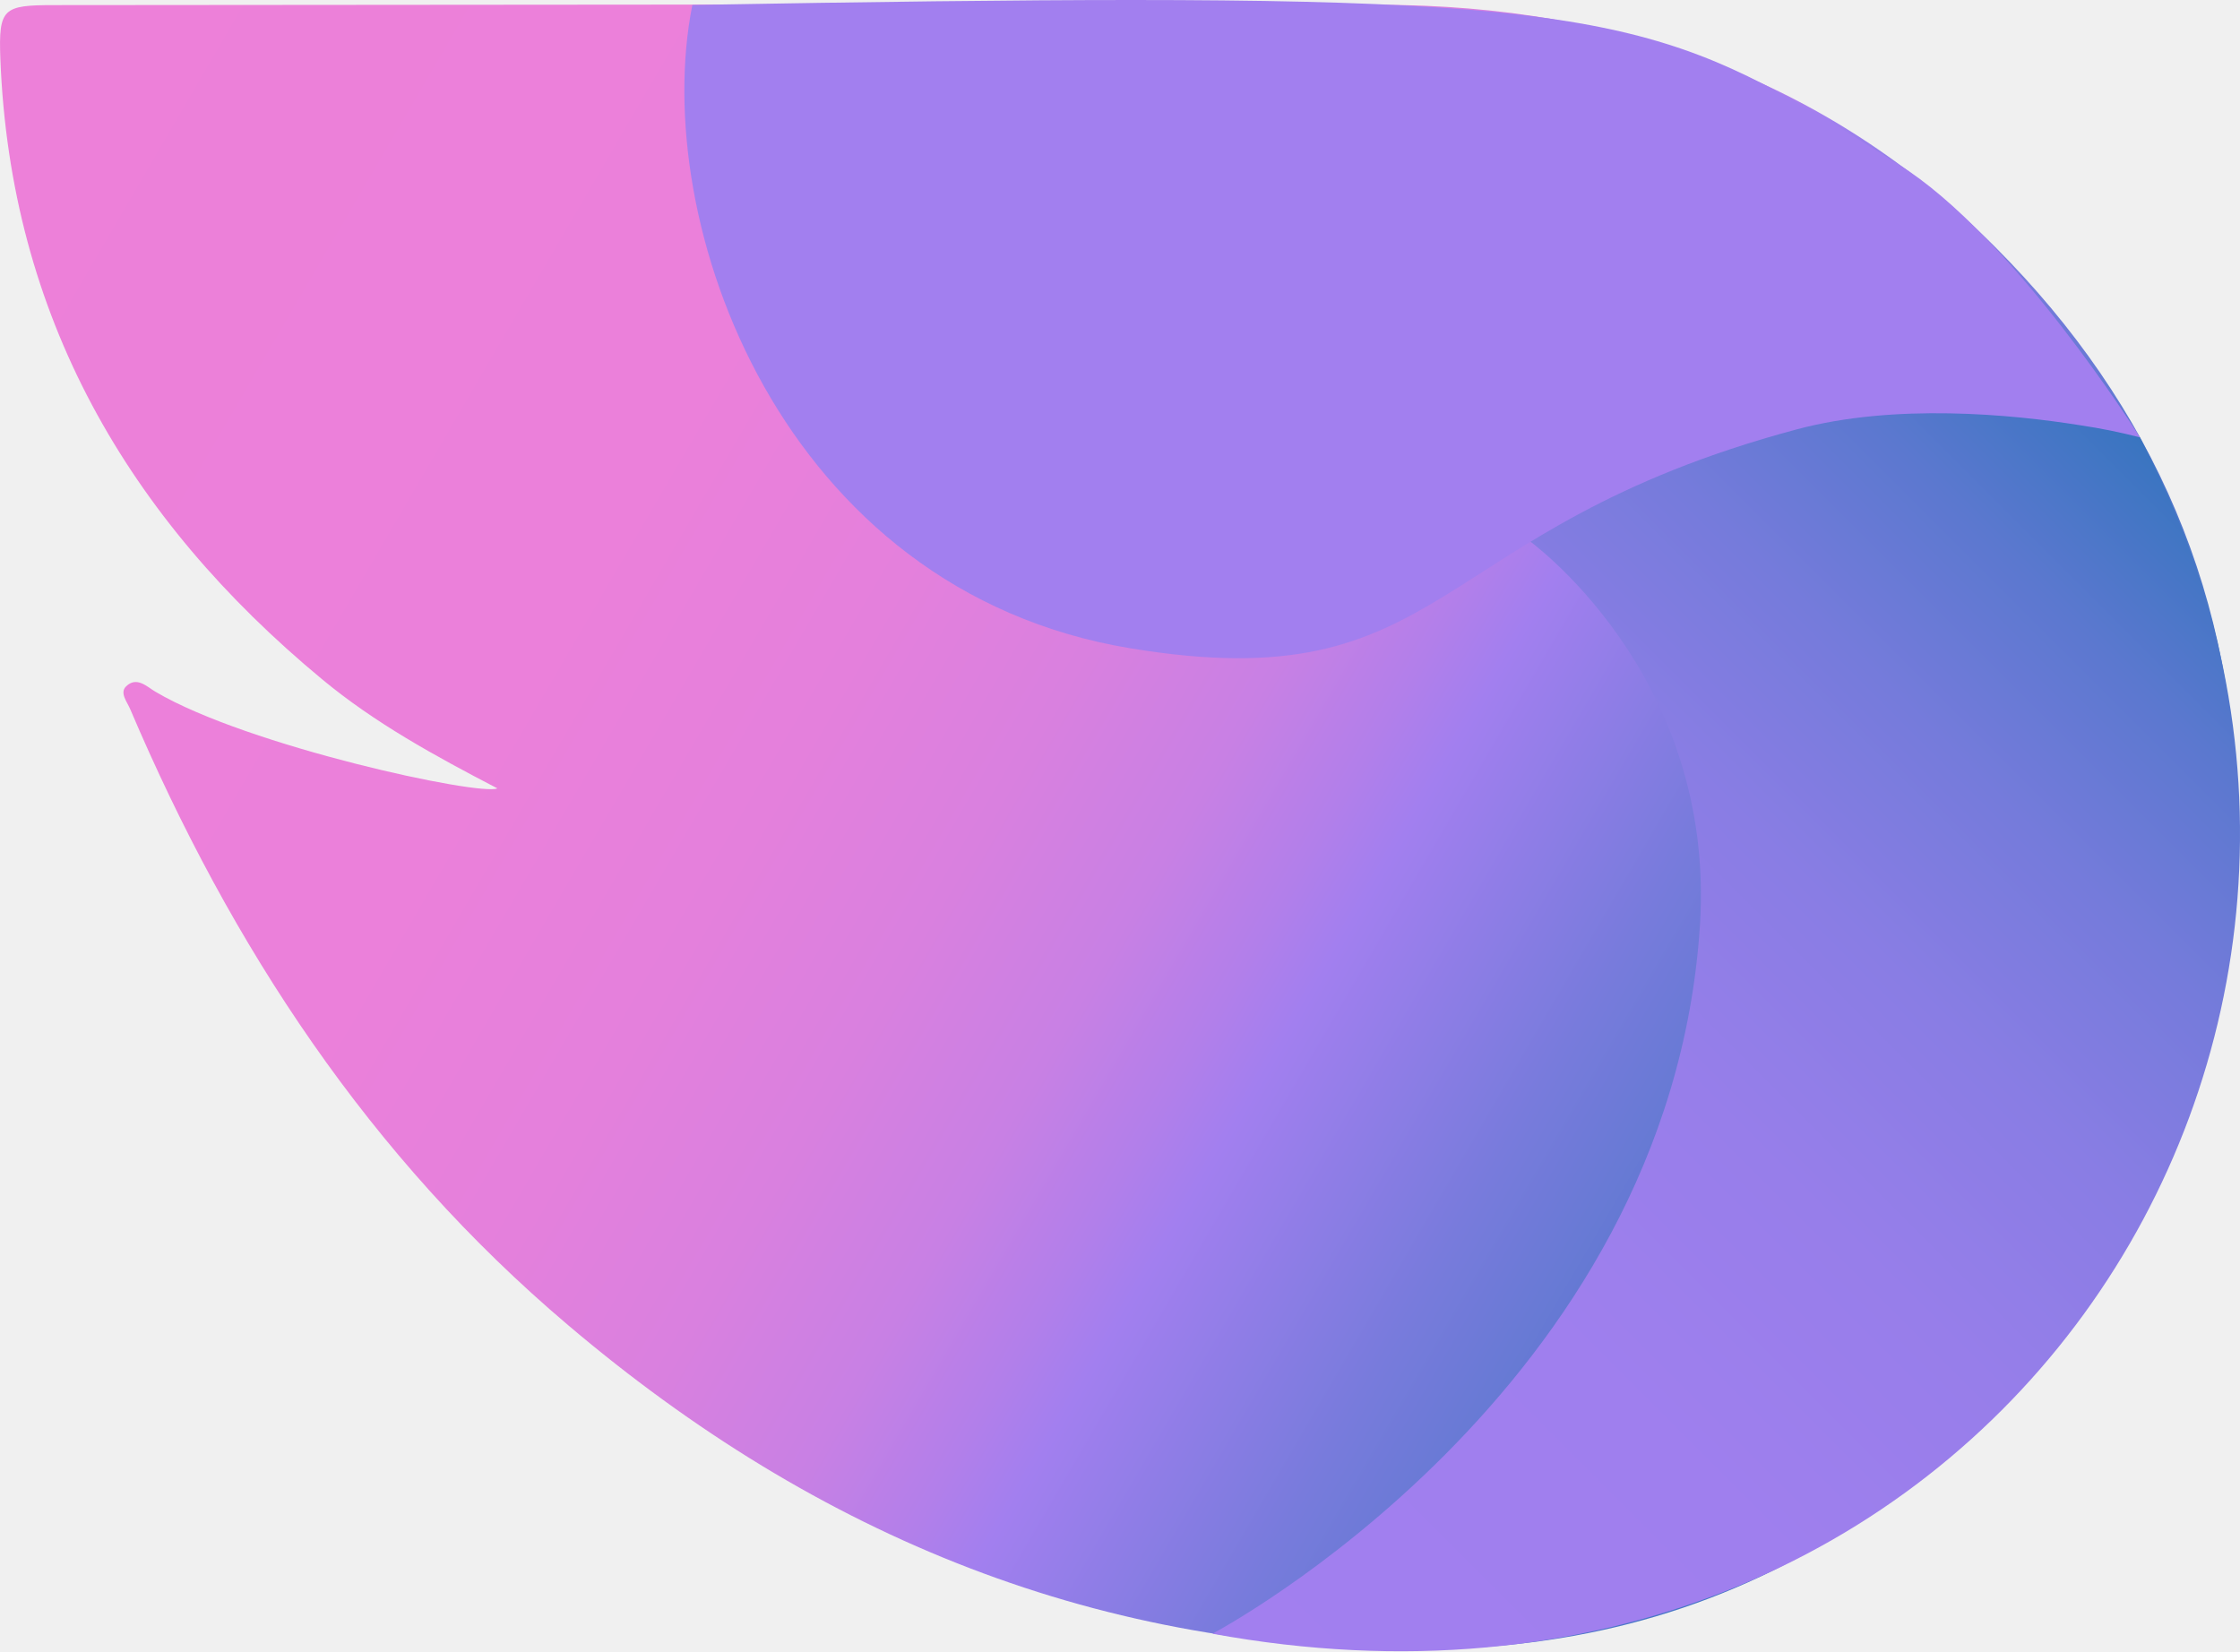
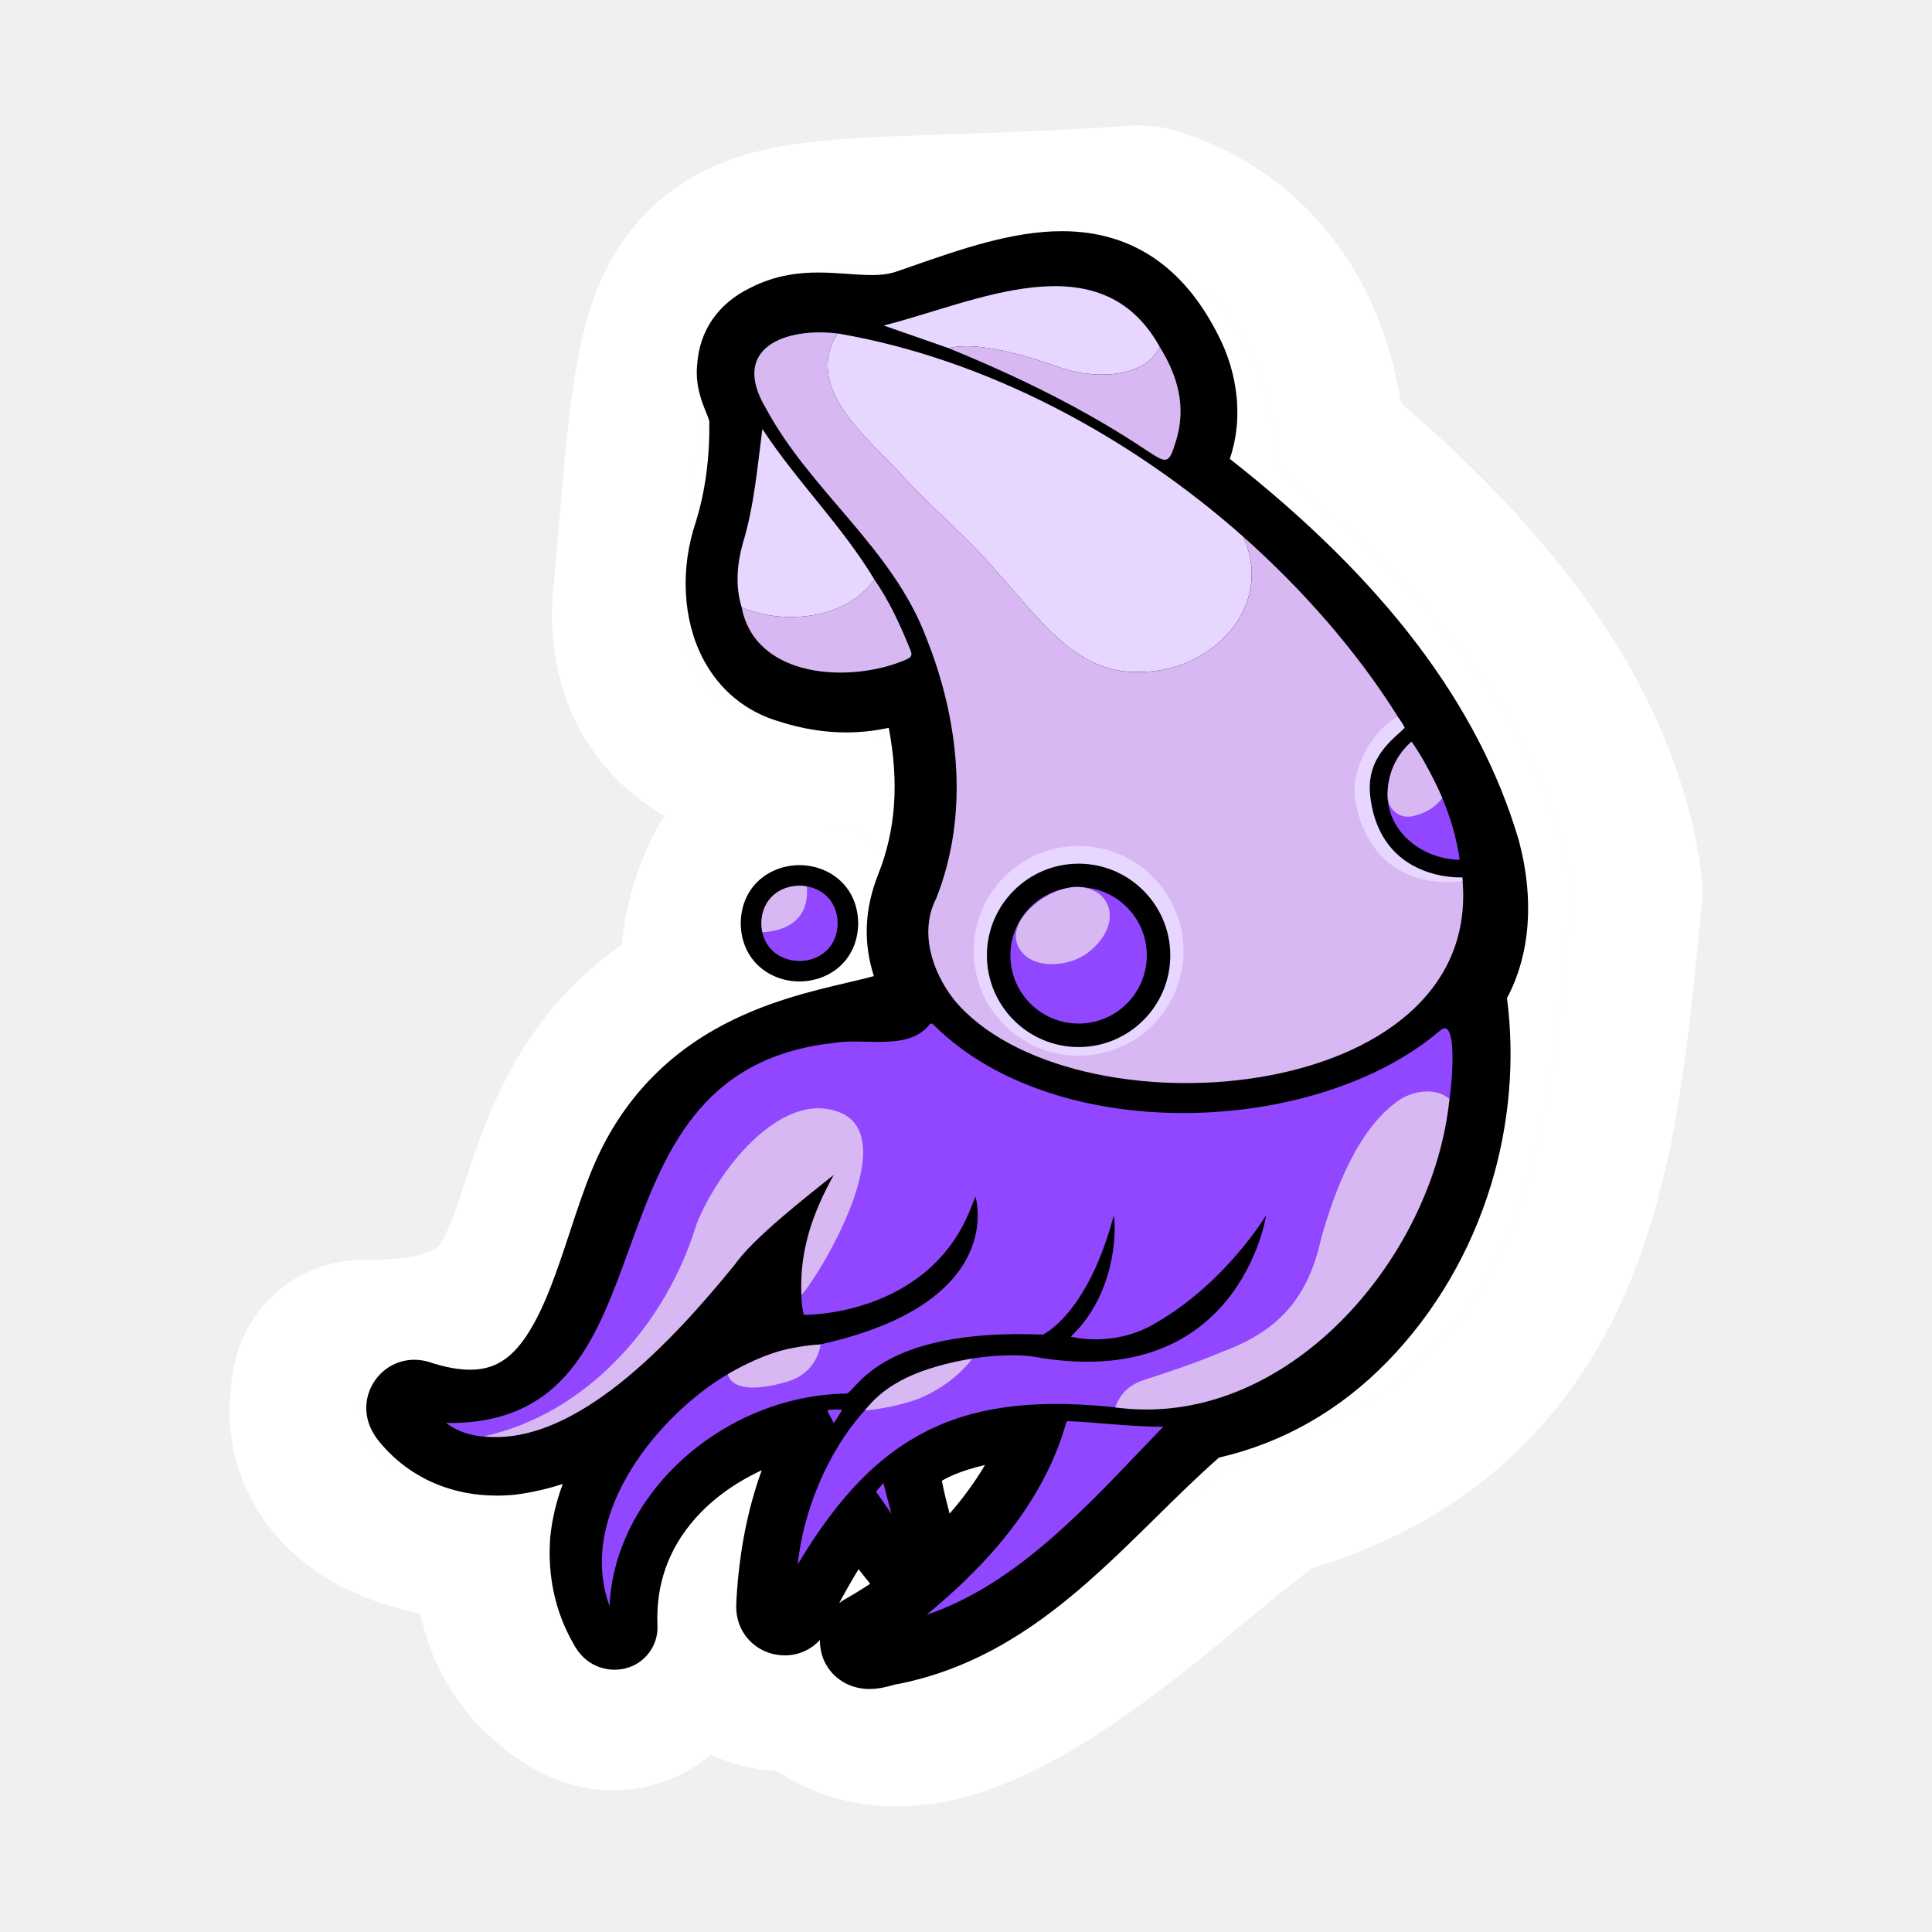
- <svg xmlns="http://www.w3.org/2000/svg" viewBox="0 0 319.78 235.76">
+ <svg xmlns="http://www.w3.org/2000/svg" id="Layer_1" viewBox="0 0 500 500">
  <defs>
-     <style>.cls-1{fill:url(#linear-gradient);}.cls-2{fill:url(#linear-gradient-2);}.cls-3{fill:url(#linear-gradient-3);}</style>
-     <linearGradient id="linear-gradient" x1="44.54" y1="410.9" x2="47.51" y2="409.12" gradientTransform="matrix(101.24, -1.59, -1.59, -101.24, -3856.77, 41674.98)" gradientUnits="userSpaceOnUse">
-       <stop offset="0" stop-color="#ed80d9" />
-       <stop offset="0.32" stop-color="#eb80da" />
-       <stop offset="0.43" stop-color="#e480dc" />
-       <stop offset="0.51" stop-color="#d980df" />
-       <stop offset="0.58" stop-color="#c880e4" />
-       <stop offset="0.63" stop-color="#b27fea" />
-       <stop offset="0.66" stop-color="#a27fef" />
-       <stop offset="0.76" stop-color="#787bdc" />
-       <stop offset="0.86" stop-color="#5578cc" />
-       <stop offset="0.95" stop-color="#3f76c3" />
-       <stop offset="1" stop-color="#3775bf" />
-     </linearGradient>
-     <linearGradient id="linear-gradient-2" x1="55.35" y1="403.98" x2="59.74" y2="408.37" gradientTransform="matrix(34.51, 0, 0, -34.51, -1744.55, 14165.81)" gradientUnits="userSpaceOnUse">
-       <stop offset="0" stop-color="#a27fef" />
-       <stop offset="0.3" stop-color="#9f7fee" />
-       <stop offset="0.48" stop-color="#977eea" />
-       <stop offset="0.63" stop-color="#897de4" />
-       <stop offset="0.76" stop-color="#757bdb" />
-       <stop offset="0.88" stop-color="#5b78cf" />
-       <stop offset="0.99" stop-color="#3b75c1" />
-       <stop offset="1" stop-color="#3775bf" />
-     </linearGradient>
-     <linearGradient id="linear-gradient-3" x1="55.13" y1="406.16" x2="61.34" y2="406.16" gradientTransform="matrix(33.48, 0, 0, -33.48, -1748.27, 13646.75)" gradientUnits="userSpaceOnUse">
-       <stop offset="0.12" stop-color="#a27fef" />
-       <stop offset="0.82" stop-color="#a27fef" />
-       <stop offset="0.88" stop-color="#a27fef" />
-     </linearGradient>
+     <style>.cls-1{fill:#e7d6ff;}.cls-2{fill:#fff;}.cls-3{fill:#9146ff;}.cls-4{fill:#d7b8f3;}</style>
  </defs>
-   <g id="Layer_2" data-name="Layer 2">
-     <g id="svg106">
-       <g id="layer1">
-         <g id="g243">
-           <g id="g12">
-             <g id="g14">
-               <g id="g20">
-                 <g id="g22">
-                   <path id="path38" class="cls-1" d="M7.7.73C.42.73-.21,1.18.05,8.36h0C1.46,45.09,18.23,74,46,97h0c7.49,6.21,16,10.88,25,15.56h0c-2.41,1.13-35.62-6-48.8-13.79h0C21,98.07,19.53,96.51,18,98h0c-.94.92.12,2.17.57,3.21h0c14.43,33.92,34.2,64,62.54,88h0c35.6,30.21,76.15,46.89,123.41,46.25h0c22.2-.31,42.66-6.07,60.87-18.38h0c34.93-23.59,53.66-56.47,53.92-99.1h0c.21-32.41-11.88-60.09-34.46-82.69h0c-23.95-24-54-34.53-87.65-34.6h0Q157.91.64,118.61.64h0Q63.13.7,7.7.73" />
-                 </g>
-               </g>
-             </g>
-           </g>
-           <g id="g44">
-             <g id="g46">
-               <g id="g52">
-                 <g id="g54">
-                   <path id="path70" class="cls-2" d="M217.86,76.86S245,95.92,242.68,132.15h0c-4.32,66.72-69.6,101.11-69.6,101.11h0C282.76,253.36,351,148.44,305.48,62.42h0s-11.24-9.21-30.7-9.21h0c-14.69,0-34.11,5.27-56.92,23.65" />
-                 </g>
-               </g>
-             </g>
-           </g>
-           <g id="g72">
-             <g id="g74">
-               <g id="g80">
-                 <g id="g82">
-                   <path id="path98" class="cls-3" d="M98.84.71c-6.21,31.08,12.69,83.61,62.52,91.85h0c45.82,7.58,41.93-17,95.12-31.25h0c14-3.75,30.65-2.17,40.5-.59h0a81.5,81.5,0,0,1,8.53,1.73h0c-.38-.59-18.14-28.82-34.51-39h0C241.45,5,234.7,0,161.67,0h0c-17,0-37.55.26-62.83.71" />
-                 </g>
-               </g>
-             </g>
-           </g>
+   <g>
+     <g>
+       <g>
+         <path class="cls-2" d="M406.83,230.57c-6.15,58.34-8.16,124.68-81.29,144.17-23.87,13.46-88.9,86.53-112.94,47.76-30.03,11.67-19.81-29.01-13.06-44.26-38.79-1.54-23.05,73.98-51.7,44.47-10.65-12.25-5.27-25.41-3.92-38.48-18.07,4.4-56,.54-50.13-24.33,80.47,.52,37.07-68.46,100.34-95.36,.6-9.95-3.97-33.59,20.87-49.89,12.95-8.5,25.41,42.19,18.61-23.55-23.97-2.19-61.2-2.07-56.55-37.61,8.79-99.78,1.29-79.28,117.72-87.24,25.97,8.3,34.98,32.1,35.47,55.02,34.81,28.53,70.58,64.72,76.59,109.28Z" />
+         <path class="cls-2" d="M294.77,66.27c25.97,8.3,34.98,32.1,35.47,55.02,34.81,28.53,70.58,64.72,76.59,109.28-6.15,58.34-8.16,124.68-81.29,144.17-18.95,10.69-63.88,58.98-93.61,58.98-7.7,0-14.38-3.24-19.33-11.22-3.68,1.43-6.76,2.07-9.31,2.07-18.26,0-9.67-32.95-3.75-46.33-.39-.02-.78-.02-1.16-.02-31.14,0-25.75,51.34-39.6,51.34-2.75,0-6.25-2.01-10.94-6.85-10.65-12.25-5.27-25.41-3.92-38.48-4.1,1-9.21,1.57-14.61,1.57-18.41,0-40.07-6.66-35.52-25.9,.3,0,.6,0,.9,0,79.26,0,36.41-68.56,99.44-95.36,.6-9.95-3.97-33.59,20.87-49.89,1.06-.69,2.11-.99,3.15-.99,6.51,0,12.49,11.69,15.44,11.69,2.36,0,2.78-7.45,.01-34.25-23.97-2.19-61.2-2.07-56.55-37.61,8.79-99.78,1.29-79.28,117.72-87.24m0-33.79c-.77,0-1.54,.03-2.3,.08-19.1,1.31-35.08,1.83-47.93,2.26-16.19,.53-28.99,.95-39.78,2.65-10.53,1.65-25.96,5.36-38.26,18.41-11.21,11.89-15.05,26.53-17.14,37.95-2.09,11.4-3.23,24.84-4.82,43.43-.34,4.05-.7,8.22-1.09,12.67-2.8,23.14,5.13,38.56,12.32,47.45,4.4,5.44,9.8,10.05,16.15,13.82-3.13,5.09-5.65,10.56-7.52,16.4-1.94,6.02-2.96,11.76-3.49,16.89-2.08,1.47-4.09,3-6.01,4.59-6.91,5.73-12.98,12.47-18.02,20.01-8.61,12.88-12.98,26.07-16.48,36.67-2.28,6.89-4.86,14.7-7.2,17.02-1.25,1.24-6.56,3.34-18.51,3.34-.22,0-.45,0-.68,0-.07,0-.15,0-.22,0-15.66,0-29.28,10.76-32.88,26.02-3.75,15.9-.49,31.39,9.18,43.62,7.3,9.23,17.67,15.92,30.79,19.87,2.54,.77,5.2,1.43,7.93,1.98,2.03,10.11,6.57,19.26,13.54,27.28,.41,.47,.83,.93,1.26,1.37,4.3,4.43,8.48,7.86,12.76,10.49,7.14,4.38,14.68,6.6,22.41,6.6,9.18,0,18.1-3.27,25.21-9.22,5.19,2.46,10.95,3.9,17.03,4.18,1.23,.83,2.5,1.6,3.81,2.32,8.2,4.56,17.33,6.87,27.12,6.87,16.09,0,32.92-6.1,52.95-19.2,13.76-9,26.77-19.76,38.24-29.26,5.33-4.42,12.25-10.14,16.46-13.18,37.81-11.47,64.9-35.03,80.55-70.09,12.99-29.1,16.29-62.01,19.21-91.04,.37-3.67,.72-7.14,1.08-10.63,.28-2.68,.24-5.39-.12-8.06-1.89-14.02-6.1-28.05-12.5-41.7-5.52-11.75-12.83-23.56-21.73-35.09-11.45-14.82-25.45-29.3-43.5-44.93-1.91-11.95-5.66-23.03-11.09-32.65-10.25-18.17-26.31-31.17-46.43-37.6-3.33-1.06-6.8-1.6-10.29-1.6h0Z" />
+       </g>
+       <g>
+         <path class="cls-2" d="M356.6,154.76c16.79,21.93,34.35,46.17,36.62,74.56,.24,8.89-1.7,17.38-4.65,25.7-1.53,4.3-1.88,8.82-1.22,13.31,5.39,41.73-21.29,84.71-59.06,101.25-5.66,2.48-12.33,3.24-17.03,7.47-17.17,15.22-32.96,32.33-52.87,44.09-13.4,7.03-41.43,21.23-47.27-.51-7.17,6.13-17.94,2.21-18.6-7.4-.62-13.18,3.95-26.11,7.36-38.27-.61-.6-1.36,.18-1.96,.49-6.06,3.13-11.65,6.92-16.48,11.77-7.4,7.43-11.83,16.07-11.12,26.88,1.05,8.15-4.43,18.4-13.59,12.71-12.59-9.3-14.27-26.1-9.1-39.91,1.7-3.2-.55-5.65-3.83-4.06-15.7,5.12-35.17,1.14-43.12-14.53-1.69-3.13-2.14-6.48,.03-9.65,10.06-12.64,25.92,11.07,42.15-13.61,12.23-19.99,12.51-45.15,27.99-63.49l.87-1.17c7.06-6.35,13.64-13.42,22.74-17.09,3.47-1.79,.26-4.02-1.81-5.31-11.51-8.23-13.63-24.4-4.63-35.35,8.86-10.78,25.22-11.85,35.47-2.34,1.71,1.43,4.72,4.9,6.31,1.52,2.15-2.99,5.05-37.13-1.48-33.93-23.44,5.29-54.64-7.35-49.82-35.64,.98-7.39,3.26-14.5,4.31-21.87,1.16-8.1,1.26-16.13-.55-24.15-1.9-7.28-1.4-14.19,1.81-21.07,10.09-14.56,21.03-15.14,37.51-14.23,23.05,2.58,44.22-15.58,66.9-5.92,22.33,8.14,34.06,30.19,32.29,53.24,.01,2.22,4.06,4.36,5.68,5.83,2.95,2.81,6.12,5.35,9.04,8.21,5.1,5.06,10.34,10.05,15.06,15.49,1.4,1.71,2.79,3.4,4.35,4.97,.42,.78,.96,1.47,1.68,2Zm-148.84,159.81c-2.78,9.55-6.21,19.33-4.24,29.71,.18,1.14-.35,1.32-1.26,1.53-22.67,5.97-46.46,29.05-48.99,52.87-.65,6.17,1.19,18.93,5.96,22.49-1.2-28.29,19.46-48.04,45.69-55.05,4.2-1.28,4.31-.9,6.48,3.05,.74,1.45,1.99,2.71,.82,4.36-6.92,12.64-9.98,27.05-10.75,41.35-.05,1.03-.23,2.19,1.12,2.55,1.95,.49,2.03-1.67,2.7-2.86,.62-2.44,15.85-30.5,18.25-25.43,3.72,5.76,7.86,11.24,12.32,16.45,.44,.52,1.02,.86,1.75,.4,1.27-.89,.12-2.52-.11-3.67-2.32-7.16-4.09-14.46-5.41-21.87,3.21-10.07,28.77-14.67,38.47-13.93,1.18,.01,1.63,.38,1.18,1.59-6.24,19.52-19.48,34.87-35.41,47.19-3.79,2.94-7.81,5.54-11.98,7.91-.81,.46-1.53,1.04-1.1,2.1,1.02,2.3,5.51-.37,7.43-.27,33.55-6.88,53.71-35.14,78.06-56.42,.9-.76,1.75-1.48,3-1.74,15.44-3.3,28.54-10.85,39.52-22.12,22.74-23.34,32.66-57.27,27.41-88.7,7.07-10.42,7.03-23.86,3.92-35.61-11.98-40.56-43.47-72.32-76.42-97.27-1.32-.95-1.76-1.6-.58-3.03,5.2-8.11,4.57-18.61,.63-27.12-15.62-33-42.63-22.18-69.9-12.69-12.77,4.82-24.97-2.56-37.29,3.95-4.59,2.2-7.43,5.77-7.69,11-.62,5.02,3.27,8.96,3.18,13.83,.09,9.94-1.05,19.69-4.01,29.22-4.88,14.28-1.84,33.29,14.47,37.99,10.53,3.41,21.04,3.15,31.25-1.47,1.14-.51,1.6-.53,1.98,.82,5.17,18.31,6.39,36.64-.8,54.68-3.18,7.99-2.9,15.45,.82,23.03,7.86,17.74-54.24,1.93-75.15,54.05-10.59,26.14-15.14,68.08-54.47,55.73-.94-.35-1.88-.67-2.59,.32-.71,.98-.12,1.81,.49,2.59,6.51,8.02,15.95,10.9,25.91,9.87,35.13-4.9,51.28-40.05,75.37-61.37Zm13.98-75.41c-.05-19.41-29.83-19.35-29.72,.15,.49,19.41,29.4,19.35,29.72-.15Z" />
+         <path d="M393.11,217.66c-.03-.1-.05-.2-.08-.3-10.32-34.92-34.81-67.23-74.76-98.61,1.29-3.77,1.96-7.82,1.96-12.01,0-6.16-1.43-12.5-4.14-18.31-.01-.02-.02-.04-.03-.06-8.96-18.94-22.83-28.54-41.23-28.54-12.82,0-26.08,4.62-38.9,9.09-1.07,.37-2.14,.74-3.21,1.11-.1,.04-.19,.07-.29,.1-1.92,.73-4.04,1.05-6.88,1.05-1.92,0-3.96-.15-6.12-.3-2.42-.17-4.92-.35-7.57-.35-4.33,0-10.86,.42-17.77,4.01-8.26,4.03-13.09,11.06-13.66,19.83-.54,5.26,1.16,9.52,2.31,12.37,.32,.8,.75,1.87,.84,2.32v.15c.08,9.46-1.05,17.89-3.47,25.75-4.12,12.16-3.44,25.42,1.83,35.52,4.23,8.1,11.08,13.73,19.83,16.28,5.77,1.85,11.57,2.79,17.24,2.79,3.71,0,7.39-.4,11-1.19,2.71,14.28,1.8,26.53-2.74,37.95-3.54,8.88-3.9,17.7-1.11,26.31-2.13,.58-4.67,1.17-6.79,1.67-9.33,2.18-22.11,5.17-34.31,12.08-14.81,8.38-25.61,20.82-32.11,36.98-1.99,4.93-3.77,10.32-5.49,15.54-3.19,9.69-6.5,19.72-11.12,26.68-4.15,6.25-8.54,8.91-14.66,8.91-2.79,0-6-.55-9.54-1.64-.95-.35-2.72-.93-4.91-.93-4.01,0-7.68,1.89-10.06,5.17-2.7,3.73-3.92,9.83,.78,15.77,.03,.04,.05,.07,.08,.1,7.38,9.1,18.22,14.11,30.54,14.11,1.63,0,3.31-.09,4.97-.26,.12-.02,.25-.03,.37-.05,4.01-.56,7.91-1.46,11.73-2.71-1.66,4.5-2.74,9.03-3.21,13.51-.01,.11-.02,.21-.03,.32-.74,9.94,1.25,19.15,5.92,27.38,3.19,6.2,8.55,6.87,10.71,6.87,.92,0,1.84-.11,2.74-.32,5.09-1.21,8.61-5.87,8.38-11.1-.46-10.55,2.84-19.9,9.82-27.77,4.46-5.03,10.37-9.28,17.18-12.44-3.7,10.11-5.9,21.43-6.57,33.81,0,.02,0,.05,0,.07v.14c-.06,.98-.18,3.01,.59,5.37,1.29,3.99,4.53,7.02,8.66,8.11,.09,.02,.18,.04,.26,.06,1.01,.24,2.03,.36,3.03,.36,3.5,0,6.74-1.44,9.08-4-.03,1.74,.3,3.45,.91,4.98,.07,.17,.14,.34,.22,.51,2.06,4.45,6.53,7.21,11.66,7.21,2.46,0,4.65-.6,6.24-1.04,.2-.06,.45-.12,.64-.17,.33-.04,.66-.09,.99-.16,28.55-5.85,47.71-24.72,66.24-42.98,5.57-5.48,10.85-10.68,16.36-15.53,16.59-3.84,31.25-12.19,43.59-24.85,12.28-12.59,21.56-28.42,26.83-45.76,4.78-15.7,6.19-32.32,4.13-48.31,6-11.28,7.12-25.53,3.1-40.66Zm-174.17,196.06c-.63,.36-1.22,.74-1.75,1.15,1.32-2.5,3.17-5.75,5.01-8.77,.98,1.26,1.98,2.52,3,3.77-1.95,1.31-4.03,2.59-6.26,3.86Zm26.81-22c-.74-2.78-1.41-5.6-2.01-8.48,1.56-.96,4.32-2.26,8.73-3.48,.82-.23,1.63-.44,2.44-.63-2.54,4.33-5.59,8.52-9.15,12.59Z" />
+         <path class="cls-3" d="M252.46,309.66s-.76,1.84-1.13,2.8c-10.92,28.35-43.27,27.83-43.27,27.83,0,0-.54-1.17-.68-5.26-.07-1.98,.27-18.22,10.71-32.99,.18-.26,0-.46,.2-.63,2.98-3.67,3.25-10.55-2.04-12.17-3.35-1.37-6.61-.5-9.67,.75-26.8,9.37-24.97,40.96-41.49,59.82-10.25,11.57-34.45,29.73-49.65,18.45,62.49,.9,31.37-90.6,100.12-98.32,8.15-1.44,18.81,2.05,24.66-4.35,.53-.83,.92-.95,1.64-.14,31.66,31.33,98.99,28.53,130.87,1.23,5.02-4.3,2.8,17.84,1.94,19.7-3.68-3.01-7.28-1.72-10.77,.34-11.2,7.3-14.08,21.45-17.51,33.44-3.36,15.48-15.8,26.33-30.22,31.68-6.52,2.77-13.31,4.72-20.05,6.87-2.75,.88-5.55,2.1-5.65,5.71-40.3-4.67-63.09,5.26-84.02,40.46,1.42-13.76,7.63-28.89,16.87-39.34,13.51-15.28,38.43-15.47,44.21-14.43,53.26,9.6,60.15-36.62,60.15-36.62,0,0-10.67,17.95-29.51,28.44-10.54,5.86-21.05,2.99-21.05,2.99,13.43-12.73,11.39-32.37,11.06-31.13-6.81,25.49-18.27,30.6-18.27,30.6-43.43-1.76-48.54,15.43-50.93,15.26-31.78,.57-59.99,25.85-61.23,55.01-8.79-24.29,13.49-50,30.6-60.03,13.17-7.71,19.78-6.78,23.99-7.71,48.76-10.8,40.11-38.28,40.11-38.28Z" />
+         <path class="cls-1" d="M321.73,138.88c8.39,18.46-8.59,35.21-26.91,35.02-16.43,.67-26.5-14.65-36.44-25.47-7.95-9.5-17.7-17.24-25.92-26.5-8.67-9.23-24.47-21.9-15.71-35.64,38.51,6.56,75.77,26.72,104.98,52.59Z" />
+         <path class="cls-1" d="M245.5,90.1c-5.6-1.95-11.2-3.91-16.81-5.86,23.39-5.82,55.95-22.34,71.44,5.51-4.26,8.95-18.89,8.17-26.73,5.02-7.44-2.61-20.43-6.58-27.9-4.67Z" />
+         <path class="cls-1" d="M191.96,157.22c-1.71-5.54-1.22-11.14,.26-16.55,2.97-9.68,3.79-19.84,5.08-29.65,8.89,13.57,20.59,25.01,28.97,38.92-7.2,10.32-23.29,11.91-34.3,7.28Z" />
+         <g>
+           <path class="cls-3" d="M237.42,419.18c13.5-10.86,31.13-27.51,37.85-50.5,.29-1,.43-1.38,1.23-1.38h.1c3.29,.14,6.62,.41,9.85,.67,4.62,.37,9.41,.76,14.1,.76,.58,0,1.16,0,1.74-.02-2.54,2.59-5.07,5.23-7.73,8.01-16.03,16.77-34.13,35.7-57.13,42.46Z" />
+           <path d="M276.49,367.8h.08c3.28,.14,6.61,.41,9.83,.67,4.63,.37,9.43,.76,14.14,.76,.18,0,.36,0,.54,0-2.26,2.31-4.52,4.68-6.88,7.15-15.4,16.11-32.72,34.22-54.43,41.54,13.24-10.91,29.56-27.11,35.98-49.1l.02-.06c.27-.96,.32-.96,.73-.96m0-1c-1.23,0-1.44,.82-1.7,1.74-6.35,21.74-22.35,38.19-39.59,51.77,28.41-7.22,48.92-32.52,68.31-52.14-.99,.04-1.98,.05-2.97,.05-7.93,0-15.9-1.09-23.92-1.42-.04,0-.08,0-.12,0h0Z" />
        </g>
+         <path class="cls-4" d="M245.5,90.1c7.53-1.9,20.41,2.05,27.9,4.67,7.85,3.15,22.46,3.94,26.73-5.01,4.66,7.5,6.94,15.44,4.26,24.21-1.85,6.05-2.24,6.17-7.35,2.79-16.17-10.84-33.55-19.3-51.54-26.65Z" />
+         <path class="cls-4" d="M191.96,157.22c11,4.63,27.1,3.04,34.3-7.28,3.98,5.72,6.83,12.02,9.42,18.46,.64,1.6-.41,1.94-1.41,2.4-14.22,6.06-38.74,4.84-42.32-13.58Z" />
+         <g>
+           <path class="cls-3" d="M231.91,394.41c-2.2-3.26-5.02-7.27-5.83-8.41l2.78-3.25,3.04,11.67Z" />
+           <path d="M228.62,383.8l2.07,7.95c-1.61-2.35-3.22-4.64-3.98-5.72l1.91-2.23m.48-2.11l-3.66,4.28s5.28,7.48,7.7,11.21l-4.04-15.49h0Z" />
+         </g>
+         <path class="cls-3" d="M217.92,364.87c-.49,1-2.13,3.46-2.13,3.46l-1.71-3.3s.97-.44,3.84-.16Z" />
+         <g>
+           <path class="cls-3" d="M196.23,238.36c0,.46,0,.92,0,1.38-.28-.46-.28-.92,0-1.38Z" />
+           <path d="M196.23,238.36c-.28,.46-.28,.92,0,1.38,0-.46,0-.92,0-1.38h0Z" />
+         </g>
+         <path class="cls-4" d="M288.62,364.23c1.6-4.54,4.85-6.27,7.6-7.15,6.73-2.15,13.89-4.6,20.41-7.37,14.42-5.35,21.98-13.96,25.34-29.45,3.43-11.98,9.44-28.59,20.63-35.89,3.49-2.05,8.83-3,12.52,.01-4.15,41.5-42.47,85.88-86.5,79.85Z" />
+         <path class="cls-4" d="M212.35,347.95s-.61,7.26-8.6,9.62c-14.7,4.33-15.39-1.91-15.39-1.91,0,0,5.35-3.27,11.47-5.39s12.52-2.32,12.52-2.32Z" />
+         <path class="cls-4" d="M251.63,351.61c-3.69,4.98-10.1,9.27-15.75,11.03-6.48,2.02-12.05,2.39-12.05,2.39,6.67-8.76,18.05-11.74,27.8-13.42Z" />
+         <path class="cls-4" d="M207.39,335.04c-.45-11.35,2.77-20.8,8.38-30.98-7.04,5.65-20.9,16.37-25.74,23.4-15.94,19.5-41,46.85-64.89,44.29,26.97-5.93,47.32-29.32,55.05-54.74,5.28-13.61,21.69-35.12,37.03-29.17,17.63,6.85-7.99,46.43-9.83,47.2Z" />
+         <path class="cls-3" d="M359.17,204.09c-1.06,10.52,8.59,18.34,18.58,18.41-1.54-11.22-6.31-21.15-12.45-30.54-3.43,2.98-5.74,7.25-6.14,12.13Z" />
+         <path class="cls-4" d="M246.87,258.69c-5.7-7.31-9-17.56-4.57-26.22,8.63-21.74,5.92-46.21-2.62-67.52-8.79-23.23-29.98-37.86-41.52-59.38-9.24-15.54,5.04-20.9,18.59-19.27-8.75,13.74,7.05,26.4,15.72,35.64,8.22,9.26,17.97,17,25.92,26.5,9.94,10.82,20.02,26.14,36.44,25.47,18.3,.17,35.32-16.56,26.91-35.02,15.12,13.44,29.36,29.5,40.06,46.66-.88,1.37-15.55,9.97-8.69,27.03,7.65,18.99,25.33,14.53,25.33,14.53,5.99,59.66-101.87,67.56-131.56,31.59Z" />
      </g>
    </g>
+     <path class="cls-1" d="M378.43,227.07l.08,.97s-23.28,4.33-27.81-21.11c-1.25-7.04,3.9-17.64,11.08-21.4,1.25,1.87,.69,.83,1.77,2.8-2.75,2.88-10.16,7.55-8.92,17.82,2.66,22.16,23.79,20.91,23.79,20.91Z" />
+     <circle class="cls-1" cx="279.14" cy="246.09" r="27.14" />
+     <path class="cls-3" d="M217.42,238.95c-.24,13.83-20.81,13.83-21.05,0,.24-13.83,20.81-13.83,21.05,0Z" />
+     <circle class="cls-3" cx="279.14" cy="247.25" r="18.01" />
+     <path class="cls-4" d="M208.79,229.33c1.12,12.23-11.6,11.9-11.6,11.9-1.32-7.26,3.7-13.04,11.6-11.9Z" />
+     <path d="M279.14,229.6c9.75,0,17.65,7.9,17.65,17.65s-7.9,17.65-17.65,17.65-17.65-7.9-17.65-17.65,7.9-17.65,17.65-17.65m0-6.08c-13.08,0-23.73,10.64-23.73,23.73s10.64,23.73,23.73,23.73,23.73-10.64,23.73-23.73-10.64-23.73-23.73-23.73h0Z" />
  </g>
+   <path d="M206.9,229.2c4.89,0,9.78,3.25,9.89,9.75-.11,6.5-5,9.75-9.89,9.75s-9.78-3.25-9.89-9.75c.11-6.5,5-9.75,9.89-9.75m0-5.3v0h0c-7.43,0-15.03,5.14-15.2,14.97v.16c.17,9.83,7.77,14.97,15.2,14.97s15.03-5.14,15.2-14.97v-.16c-.17-9.83-7.77-14.97-15.2-14.97h0Z" />
+   <path class="cls-4" d="M280.18,229.63c8.41,1.28,9.82,10.54,1.27,17-4.45,3.36-12.41,4.11-16.24,.57-7.93-7.35,6.39-18.88,14.97-17.57Z" />
+   <path class="cls-4" d="M365.31,191.95c4.37,6.11,7.95,14.58,7.95,14.58-2.16,2.89-5.19,4.17-7.78,4.72-3.19,.68-6.22-1.71-6.36-4.97-.07-1.67,.1-3.68,.76-5.94,1.58-5.41,5.43-8.39,5.43-8.39Z" />
</svg>
